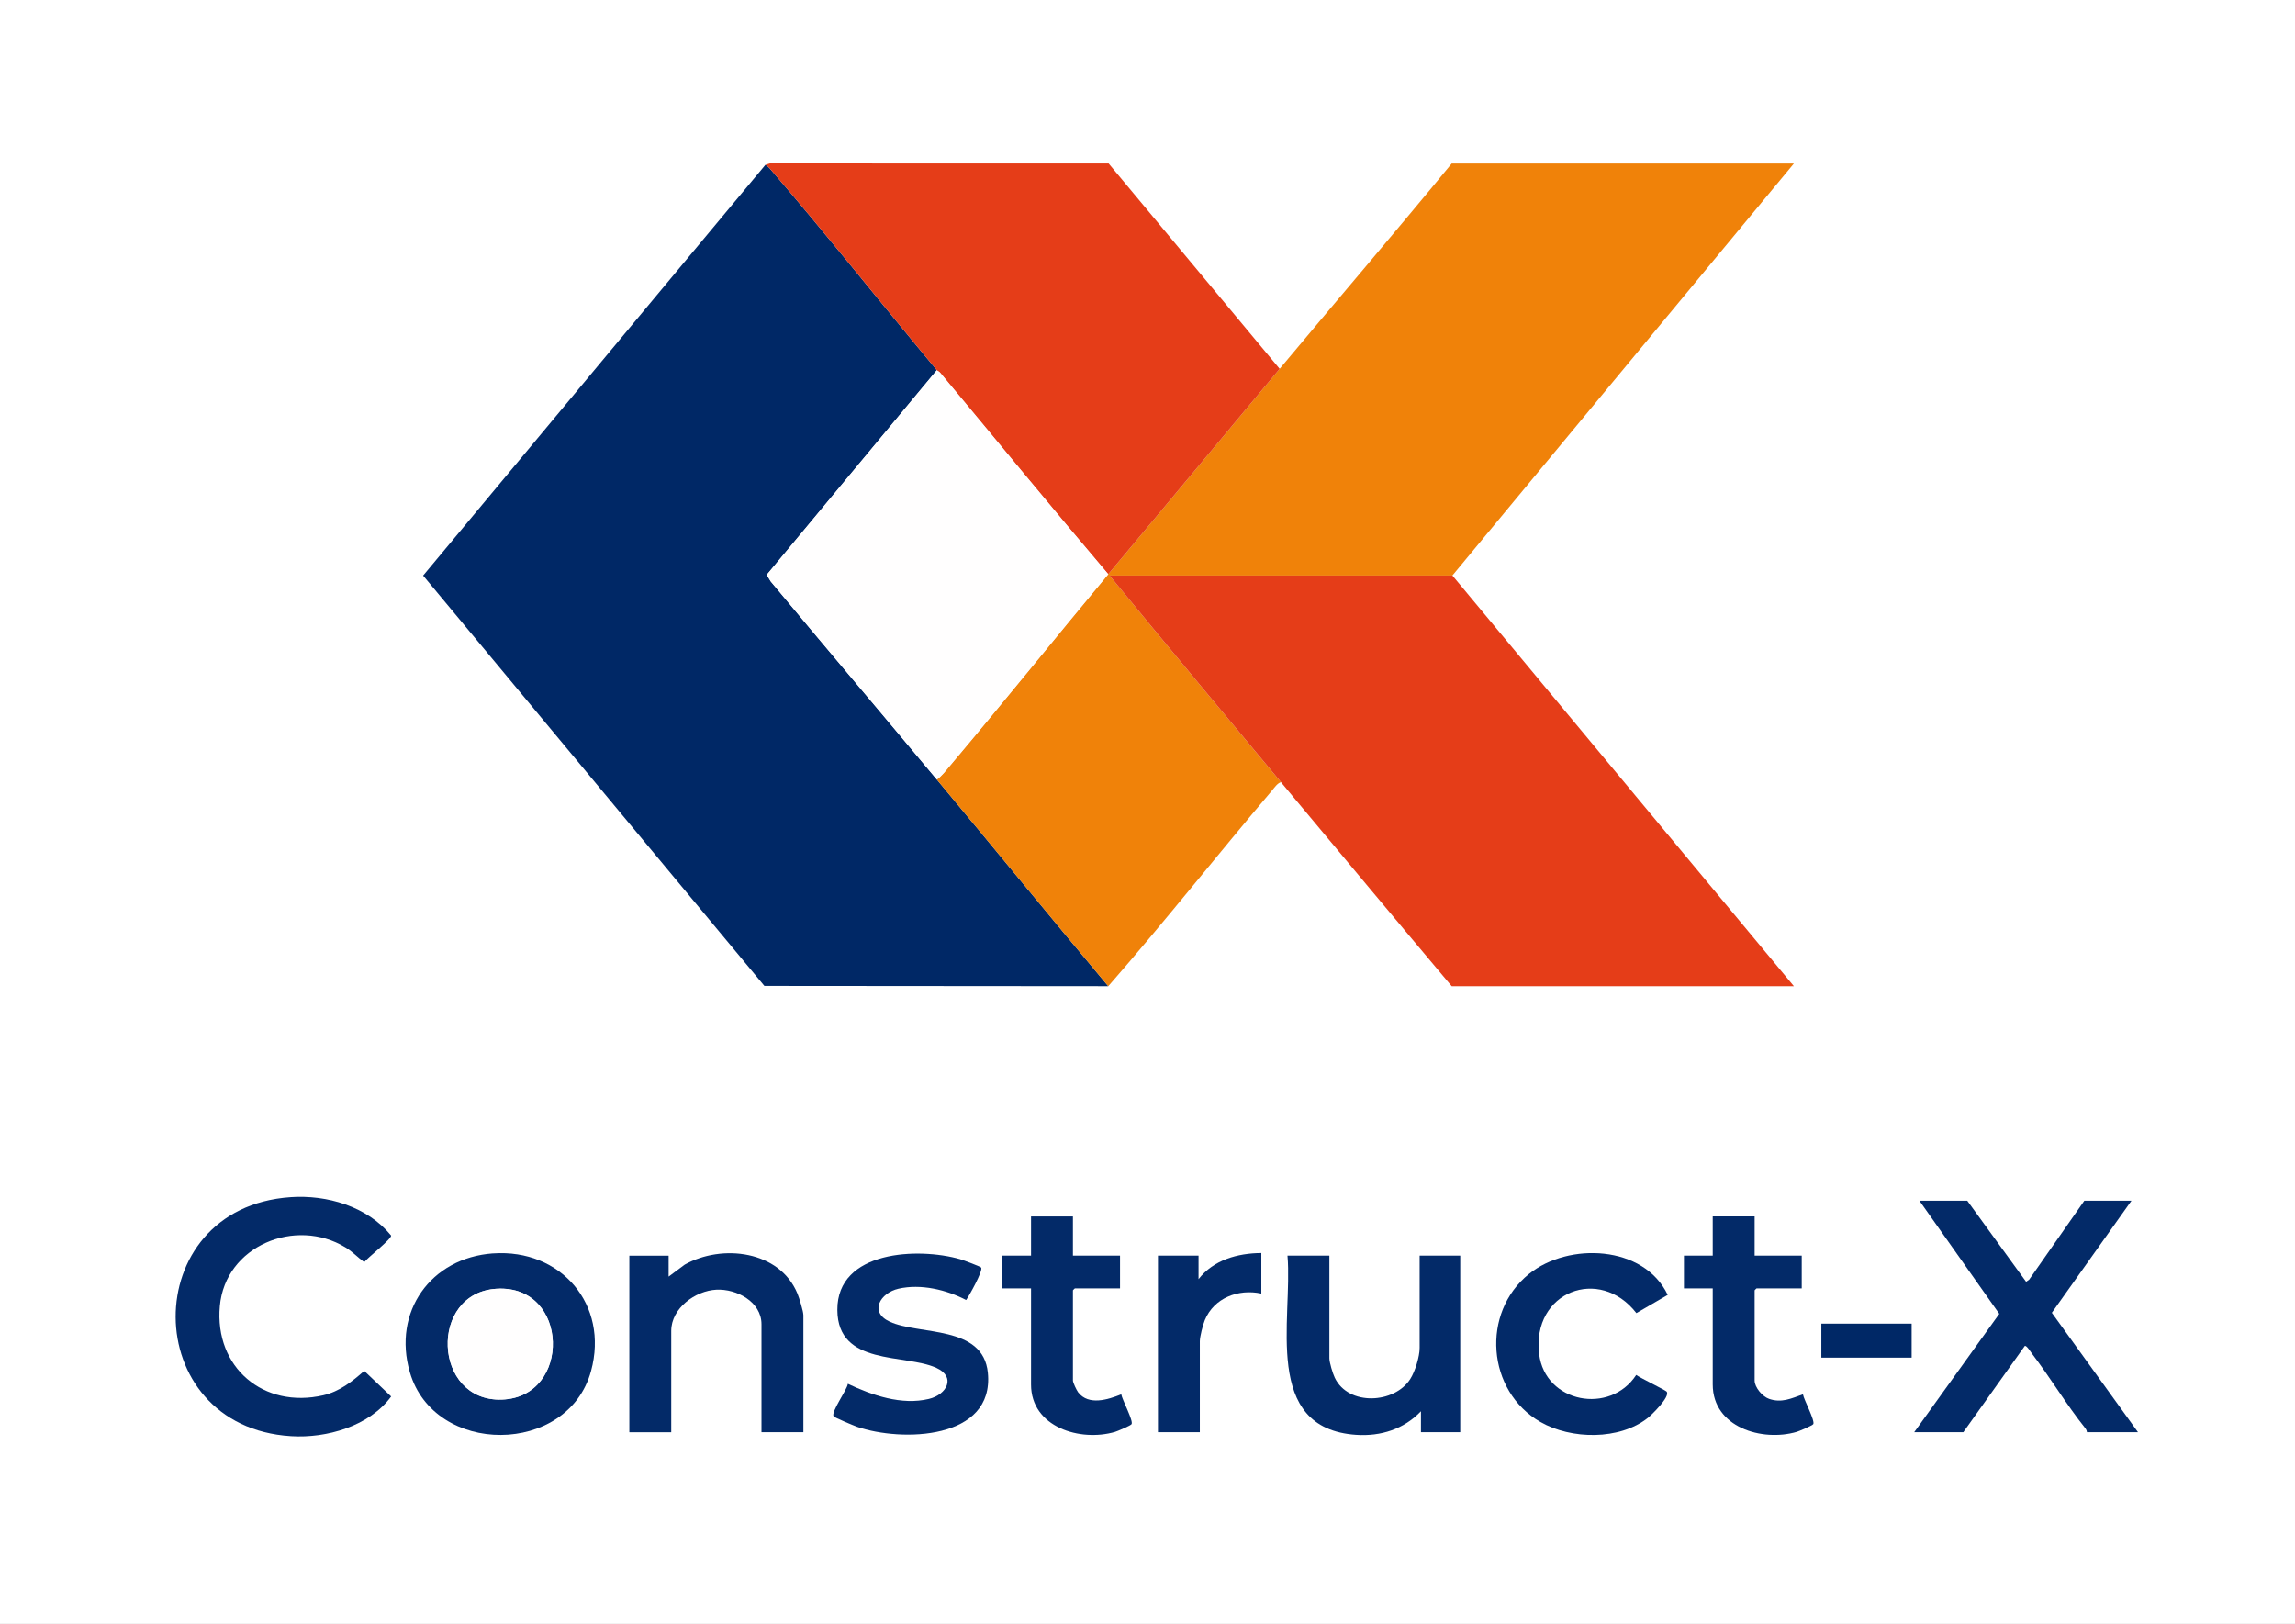
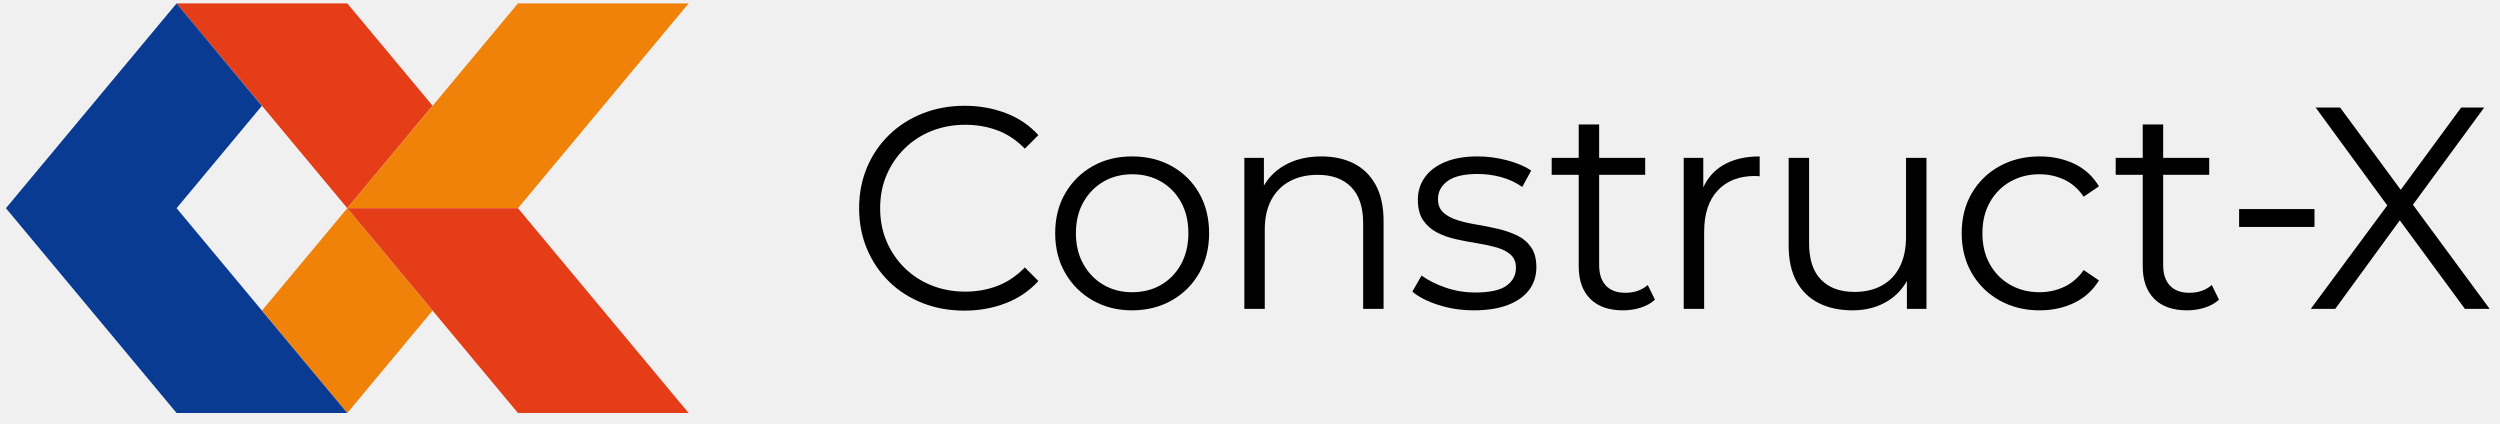
- <svg xmlns="http://www.w3.org/2000/svg" id="Ebene_1" version="1.1" viewBox="0 0 841.92 595.44">
-   <defs>
-     <style>
-       .st0 {
-         fill: #e53d18;
-       }
- 
-       .st1 {
-         fill: #032a68;
-       }
- 
-       .st2 {
-         fill: #fff;
-       }
- 
-       .st3 {
-         fill: #fffefe;
-       }
- 
-       .st4 {
-         fill: #f08209;
-       }
- 
-       .st5 {
-         fill: #002866;
-       }
-     </style>
-   </defs>
-   <path class="st2" d="M841.92,0v595.44H0V0h841.92ZM280.8,60.46l-125.57,150.68,125.19,150.53,126.14.1c20.48-23.4,39.84-47.98,60.01-71.72.87-1.03,2.04-2.8,3.35-3.13,20.84,24.98,41.68,49.97,62.64,74.85h125.52l-125.28-150.66,125.28-151.14h-125.52c-20.78,25.31-42.18,50.24-63.12,75.33l-62.74-75.34-124.27-.02-1.63.51ZM106.46,439.17c-56.36,3.99-55.8,84.19.34,87.66,13.02.8,28.74-3.68,36.68-14.56l-9.87-9.39c-4.37,3.88-9.11,7.58-14.96,8.94-21.91,5.1-40.04-10.15-38.01-32.72,1.99-22.14,27.81-32.65,46.03-21.56,2.7,1.64,4.46,3.63,6.93,5.44,1.18-1.55,10.08-8.52,9.87-9.74-8.73-10.68-23.55-15.03-37.02-14.08ZM721.68,440.46h-17.52l29.29,41.49-31.21,43.43h18l22.57-31.67c.7-.18,2.07,2.11,2.55,2.73,6.77,8.83,12.67,18.78,19.61,27.44.35.43.59.94.64,1.5h18.72l-31.61-43.82,29.21-41.11h-17.28l-20.24,28.95-1.12.8-21.6-29.75ZM393.6,446.22h-15.36v14.39h-10.56v12h10.56v35.27c0,15.69,18.1,21.12,30.82,17.37.93-.27,5.76-2.33,6.05-2.83.73-1.24-3.47-8.98-3.78-10.93-4.82,1.92-11.96,4.23-15.81-.74-.57-.74-1.92-3.57-1.92-4.32v-33.11c0-.05.67-.72.72-.72h16.56v-12h-17.28v-14.39ZM643.68,446.22h-15.36v14.39h-10.56v12h10.56v35.27c0,15.69,18.1,21.12,30.82,17.37.93-.27,5.76-2.33,6.05-2.83.73-1.24-3.47-8.98-3.78-10.93-4.25,1.49-7.83,3.28-12.45,1.66-2.41-.85-5.28-4.2-5.28-6.71v-33.11c0-.05.67-.72.72-.72h16.56v-12h-17.28v-14.39ZM180.86,459.8c-22.84,1.62-36.96,21.43-30.49,43.63,8.97,30.78,57.96,30.61,66.45-.48,6.66-24.39-11.1-44.91-35.96-43.14ZM294.72,525.39v-42.94c0-1.43-1.53-6.37-2.17-7.91-6.55-15.84-27.68-18.3-41.35-10.65l-5.92,4.4v-7.68h-14.4v64.77h15.36v-37.19c0-8.29,8.8-14.73,16.57-15.11s16.55,4.39,16.55,12.71v39.58h15.36ZM359.94,464.99c-.24-.38-6.7-2.78-7.72-3.07-15.26-4.39-45.13-3.26-45.02,18.61.11,20.68,24.72,15.96,36.33,21.26,7.28,3.32,3.86,9.79-2.71,11.38-10.01,2.43-20.81-1.28-29.77-5.54-.26,2.27-6.27,10.29-5.23,11.94.25.39,7.39,3.41,8.46,3.78,16.37,5.7,50.57,4.93,48.12-19.79-1.74-17.56-25.12-13.71-35.99-18.72-7.68-3.53-3.49-10.58,3.24-12.11,8.15-1.85,17.5.36,24.79,4.16,1.12-1.57,6.25-10.74,5.51-11.9ZM462.72,459.65c-8.73.09-17.5,2.5-23.04,9.6v-8.64h-14.88v64.77h15.36v-33.35c0-1.77,1.11-5.99,1.83-7.76,3.37-8.21,12.37-11.56,20.73-9.75v-14.87ZM611.46,510.57c-.34-.54-9.89-5.15-11.23-6.18-9.6,14.73-33.45,10.27-35.62-7.68-2.76-22.87,22.2-32.45,35.68-15.01l11.49-6.68c-8.74-18.3-36.38-19.39-50.9-7.67-17.64,14.24-15.49,42.98,4.22,54.29,11.29,6.47,29.01,6.74,39.43-1.53,1.5-1.19,8.1-7.66,6.91-9.53ZM487.68,460.61h-15.36c1.97,23.24-9.43,63.38,25.18,65.75,9.02.62,17.54-2.09,23.78-8.66v7.68h14.4v-64.77h-14.88v33.83c0,3.25-1.66,8.65-3.44,11.44-5.78,9.07-22.7,9.98-27.7-.46-.72-1.51-1.98-5.62-1.98-7.14v-37.66ZM701.28,485.56h-33.12v12.47h33.12v-12.47Z" />
-   <path class="st5" d="M343.68,135.79l-62.41,75.08,1.46,2.39c20.19,24.33,40.71,48.42,60.95,72.7,21.01,25.22,41.8,50.65,62.88,75.81l-126.14-.1-125.19-150.53,125.57-150.68c.65.36,1.2.86,1.69,1.43,20.8,24.24,40.77,49.4,61.19,73.9Z" />
-   <path class="st4" d="M469.44,135.31c20.94-25.08,42.34-50.02,63.12-75.33h125.52l-125.28,151.14h-125.76c20.82,25.38,41.85,50.61,62.88,75.81-1.31.33-2.47,2.1-3.35,3.13-20.17,23.74-39.53,48.32-60.01,71.72-21.08-25.16-41.87-50.59-62.88-75.81,1.88-1.37,3.31-3.29,4.79-5.05,19.59-23.21,38.73-47.04,58.09-70.28,20.92-25.1,41.93-50.23,62.88-75.33Z" />
-   <path class="st0" d="M532.8,211.11l125.28,150.66h-125.52c-20.96-24.88-41.8-49.87-62.64-74.85s-42.06-50.43-62.88-75.8h125.76Z" />
-   <path class="st0" d="M280.8,60.46l1.63-.51,124.27.02,62.74,75.34c-20.95,25.1-41.96,50.23-62.88,75.33-20.79-24.44-41.12-49.27-61.67-73.92-.37-.44-1-.68-1.21-.93-20.42-24.5-40.39-49.66-61.19-73.9-.48-.56-1.03-1.07-1.69-1.43Z" />
-   <path class="st1" d="M721.68,440.46l21.6,29.75,1.12-.8,20.24-28.95h17.28l-29.21,41.11,31.61,43.82h-18.72c-.05-.56-.29-1.07-.64-1.5-6.94-8.66-12.84-18.61-19.61-27.44-.47-.62-1.84-2.91-2.55-2.73l-22.57,31.67h-18l31.21-43.43-29.29-41.49h17.52Z" />
-   <path class="st1" d="M106.46,439.17c13.47-.95,28.3,3.39,37.02,14.08.21,1.22-8.69,8.19-9.87,9.74-2.47-1.81-4.23-3.8-6.93-5.44-18.22-11.08-44.04-.58-46.03,21.56-2.03,22.56,16.1,37.81,38.01,32.72,5.85-1.36,10.59-5.05,14.96-8.94l9.87,9.39c-7.94,10.88-23.66,15.37-36.68,14.56-56.15-3.46-56.7-83.67-.34-87.66Z" />
-   <path class="st1" d="M180.86,459.8c24.86-1.76,42.62,18.75,35.96,43.14-8.49,31.1-57.48,31.26-66.45.48-6.47-22.19,7.65-42,30.49-43.63ZM182.31,472.75c-25.1,1.35-23.62,41.51,1.78,40.67,25.68-.85,24.82-42.1-1.78-40.67Z" />
-   <path class="st1" d="M294.72,525.39h-15.36v-39.58c0-8.32-9.18-13.07-16.55-12.71-7.77.38-16.57,6.81-16.57,15.11v37.19h-15.36v-64.77h14.4v7.68l5.92-4.4c13.67-7.65,34.8-5.19,41.35,10.65.64,1.54,2.17,6.48,2.17,7.91v42.94Z" />
-   <path class="st1" d="M487.68,460.61v37.66c0,1.52,1.25,5.63,1.98,7.14,5.01,10.45,21.93,9.53,27.7.46,1.77-2.78,3.44-8.18,3.44-11.44v-33.83h14.88v64.77h-14.4v-7.68c-6.24,6.56-14.76,9.27-23.78,8.66-34.61-2.37-23.21-42.51-25.18-65.75h15.36Z" />
-   <path class="st1" d="M359.94,464.99c.74,1.16-4.39,10.33-5.51,11.9-7.29-3.8-16.64-6.01-24.79-4.16-6.73,1.53-10.92,8.58-3.24,12.11,10.88,5.01,34.25,1.16,35.99,18.72,2.45,24.73-31.75,25.49-48.12,19.79-1.06-.37-8.21-3.39-8.46-3.78-1.04-1.65,4.97-9.67,5.23-11.94,8.96,4.25,19.76,7.96,29.77,5.54,6.57-1.59,9.99-8.07,2.71-11.38-11.61-5.3-36.22-.58-36.33-21.26-.12-21.87,29.75-22.99,45.02-18.61,1.03.29,7.48,2.69,7.72,3.07Z" />
-   <path class="st1" d="M611.46,510.57c1.19,1.86-5.41,8.33-6.91,9.53-10.42,8.27-28.15,8-39.43,1.53-19.72-11.3-21.87-40.05-4.22-54.29,14.51-11.72,42.15-10.63,50.9,7.67l-11.49,6.68c-13.48-17.43-38.45-7.86-35.68,15.01,2.17,17.95,26.02,22.41,35.62,7.68,1.34,1.04,10.88,5.64,11.23,6.18Z" />
-   <path class="st1" d="M393.6,446.22v14.39h17.28v12h-16.56c-.05,0-.72.67-.72.72v33.11c0,.74,1.35,3.57,1.92,4.32,3.85,4.98,11,2.66,15.81.74.31,1.95,4.51,9.69,3.78,10.93-.29.5-5.12,2.55-6.05,2.83-12.72,3.74-30.82-1.69-30.82-17.37v-35.27h-10.56v-12h10.56v-14.39h15.36Z" />
-   <path class="st1" d="M643.68,446.22v14.39h17.28v12h-16.56c-.05,0-.72.67-.72.72v33.11c0,2.51,2.87,5.87,5.28,6.71,4.62,1.62,8.2-.16,12.45-1.66.31,1.95,4.51,9.69,3.78,10.93-.29.5-5.12,2.55-6.05,2.83-12.72,3.74-30.82-1.69-30.82-17.37v-35.27h-10.56v-12h10.56v-14.39h15.36Z" />
-   <path class="st1" d="M462.72,459.65v14.87c-8.36-1.81-17.36,1.54-20.73,9.75-.73,1.77-1.83,6-1.83,7.76v33.35h-15.36v-64.77h14.88v8.64c5.54-7.1,14.31-9.51,23.04-9.6Z" />
-   <rect class="st5" x="668.16" y="485.56" width="33.12" height="12.47" />
-   <path class="st3" d="M406.56,210.64c-19.36,23.24-38.51,47.07-58.09,70.28-1.48,1.76-2.91,3.68-4.79,5.05-20.24-24.29-40.75-48.37-60.95-72.7l-1.46-2.39,62.41-75.08c.21.25.84.49,1.21.93,20.55,24.65,40.88,49.48,61.67,73.92Z" />
-   <path class="st3" d="M182.31,472.75c26.61-1.44,27.47,39.82,1.78,40.67-25.41.84-26.89-39.31-1.78-40.67Z" />
+ <svg xmlns="http://www.w3.org/2000/svg" preserveAspectRatio="xMinYMin meet" viewBox="0 0 519 88">
+   <g>
+     <g>
+       <polygon fill="#E53D17" points="72.096,43.221 36.662,0.701 72.095,0.701 89.795,21.942   " />
+       <g>
+         <polygon fill="#F08109" points="72.095,43.221 54.406,64.449 72.094,85.742 89.795,64.49    " />
+         <polygon fill="#F08109" points="107.527,0.701 72.094,43.221 107.527,43.221 142.961,0.701    " />
+       </g>
+       <polygon fill="#E53D17" points="107.527,85.742 72.096,43.221 107.528,43.221 142.961,85.742   " />
+       <polygon fill="#0A3B93" points="36.662,43.221 36.661,43.221 54.363,21.978 36.662,0.701 1.229,43.221 1.229,43.221     36.662,85.742 72.095,85.742   " />
+     </g>
+     <g>
+       <path d="M187.791,30.83c1.593-1.573,3.465-2.787,5.614-3.644c2.15-0.855,4.48-1.284,6.988-1.284c2.389,0,4.618,0.389,6.688,1.165    c2.07,0.776,3.961,2.041,5.675,3.792l2.807-2.807c-1.832-2.03-4.082-3.553-6.749-4.568c-2.668-1.016-5.515-1.523-8.54-1.523    c-3.146,0-6.053,0.528-8.72,1.582c-2.668,1.056-4.987,2.539-6.958,4.45c-1.972,1.911-3.504,4.161-4.6,6.748    c-1.095,2.589-1.642,5.416-1.642,8.481c0,3.069,0.547,5.895,1.642,8.483c1.096,2.588,2.618,4.838,4.569,6.748    c1.951,1.912,4.26,3.395,6.928,4.449c2.667,1.057,5.574,1.582,8.721,1.582c3.064,0,5.932-0.516,8.6-1.553    c2.667-1.035,4.917-2.566,6.749-4.598l-2.807-2.809c-1.714,1.754-3.604,3.027-5.675,3.824s-4.3,1.193-6.688,1.193    c-2.508,0-4.838-0.426-6.988-1.283c-2.149-0.857-4.021-2.07-5.614-3.643c-1.593-1.574-2.837-3.404-3.731-5.496    c-0.896-2.09-1.344-4.389-1.344-6.899c0-2.508,0.447-4.807,1.344-6.898C184.954,34.234,186.198,32.403,187.791,30.83z" />
+       <path d="M281.051,33.935c-1.933-0.975-4.172-1.463-6.72-1.463c-3.026,0-5.635,0.648-7.823,1.941    c-1.771,1.046-3.132,2.428-4.121,4.112v-5.754h-4.062v31.356h4.24V47.643c0-2.386,0.448-4.429,1.344-6.123    c0.896-1.692,2.17-2.986,3.822-3.882s3.593-1.344,5.823-1.344c2.985,0,5.305,0.847,6.958,2.539    c1.651,1.692,2.479,4.19,2.479,7.497v17.797h4.24V45.912c0-3.028-0.548-5.536-1.642-7.527    C284.493,36.394,282.98,34.911,281.051,33.935z" />
+       <path d="M337.416,60.783c-1.753,0-3.096-0.498-4.03-1.494c-0.937-0.994-1.404-2.408-1.404-4.24V36.295h9.556v-3.524h-9.556v-6.928    h-4.24v6.928h-5.613v3.524h5.613v18.992c0,2.906,0.796,5.156,2.39,6.75c1.592,1.592,3.86,2.389,6.808,2.389    c1.234,0,2.438-0.18,3.613-0.537c1.174-0.359,2.18-0.916,3.016-1.674l-1.493-3.045C340.841,60.244,339.287,60.783,337.416,60.783z    " />
+       <path d="M243.275,34.503c-2.41-1.353-5.167-2.031-8.271-2.031c-3.067,0-5.793,0.678-8.183,2.031    c-2.389,1.354-4.281,3.225-5.674,5.614c-1.394,2.389-2.09,5.159-2.09,8.303c0,3.105,0.696,5.863,2.09,8.271    c1.393,2.408,3.294,4.301,5.703,5.674s5.126,2.061,8.153,2.061c3.064,0,5.812-0.688,8.241-2.061s4.33-3.266,5.703-5.674    c1.374-2.408,2.062-5.166,2.062-8.271c0-3.144-0.688-5.914-2.062-8.303C247.575,37.728,245.684,35.857,243.275,34.503z     M245.187,54.84c-1.016,1.852-2.4,3.285-4.151,4.301c-1.753,1.016-3.763,1.523-6.031,1.523c-2.19,0-4.161-0.508-5.913-1.523    s-3.146-2.449-4.181-4.301c-1.035-1.852-1.553-3.992-1.553-6.42c0-2.469,0.518-4.62,1.553-6.452    c1.034-1.831,2.429-3.255,4.181-4.27s3.741-1.523,5.973-1.523c2.229,0,4.219,0.508,5.972,1.523    c1.751,1.015,3.136,2.439,4.151,4.27c1.015,1.832,1.522,3.983,1.522,6.452C246.709,50.848,246.201,52.988,245.187,54.84z" />
+       <path d="M314.918,48.867c-1.214-0.576-2.548-1.035-4-1.373c-1.454-0.338-2.907-0.627-4.36-0.867    c-1.454-0.238-2.787-0.545-4.001-0.924c-1.215-0.377-2.19-0.902-2.927-1.583c-0.737-0.678-1.105-1.614-1.105-2.809    c0-1.513,0.667-2.757,2.001-3.733c1.334-0.975,3.414-1.463,6.241-1.463c1.592,0,3.185,0.209,4.778,0.627    c1.592,0.418,3.085,1.105,4.479,2.061l1.852-3.405c-1.313-0.875-2.985-1.582-5.017-2.12c-2.031-0.537-4.061-0.806-6.092-0.806    c-2.668,0-4.927,0.388-6.778,1.165c-1.852,0.776-3.255,1.842-4.211,3.195c-0.955,1.354-1.433,2.887-1.433,4.599    c0,1.791,0.367,3.229,1.104,4.301c0.736,1.074,1.702,1.92,2.896,2.537c1.194,0.619,2.518,1.086,3.972,1.404    c1.453,0.32,2.916,0.598,4.39,0.836c1.473,0.238,2.808,0.529,4.002,0.867s2.158,0.836,2.896,1.492    c0.736,0.656,1.105,1.562,1.105,2.717c0,1.553-0.657,2.799-1.972,3.732c-1.313,0.938-3.464,1.404-6.451,1.404    c-2.189,0-4.279-0.348-6.271-1.045s-3.623-1.523-4.897-2.479l-1.911,3.344c1.314,1.115,3.125,2.041,5.436,2.777    c2.309,0.736,4.757,1.105,7.346,1.105c2.747,0,5.086-0.369,7.018-1.105c1.931-0.736,3.404-1.771,4.42-3.105    c1.015-1.334,1.522-2.916,1.522-4.748c0-1.711-0.369-3.096-1.104-4.15C317.108,50.262,316.134,49.445,314.918,48.867z" />
+       <path d="M353.601,38.902v-6.131h-4.062v31.356h4.241V48.121c0-3.701,0.936-6.561,2.808-8.572c1.871-2.01,4.458-3.016,7.764-3.016    c0.158,0,0.318,0.01,0.477,0.03c0.159,0.021,0.319,0.03,0.479,0.03v-4.121c-3.066,0-5.634,0.627-7.704,1.881    C355.812,35.438,354.498,36.971,353.601,38.902z" />
+       <rect x="464.84" y="43.405" width="15.647" height="3.704" />
+       <polygon points="516.858,64.127 500.919,42.502 515.724,22.319 510.945,22.319 498.395,39.405 485.803,22.319 480.726,22.319     495.599,42.646 479.711,64.127 484.786,64.127 498.198,45.74 511.722,64.127   " />
+       <path d="M454.509,60.783c-1.753,0-3.098-0.498-4.032-1.494c-0.937-0.994-1.403-2.408-1.403-4.24V36.295h9.557v-3.524h-9.557    v-6.928h-4.241v6.928h-5.612v3.524h5.612v18.992c0,2.906,0.797,5.156,2.39,6.75c1.592,1.592,3.862,2.389,6.809,2.389    c1.233,0,2.438-0.18,3.613-0.537c1.174-0.359,2.18-0.916,3.016-1.674l-1.493-3.045C457.932,60.244,456.38,60.783,454.509,60.783z" />
+       <path d="M417.343,37.698c1.792-1.015,3.802-1.523,6.032-1.523c1.87,0,3.603,0.379,5.195,1.135    c1.592,0.756,2.927,1.931,4.002,3.523l3.165-2.15c-1.233-2.07-2.926-3.622-5.076-4.658c-2.149-1.035-4.56-1.553-7.227-1.553    c-3.105,0-5.883,0.678-8.331,2.031c-2.449,1.354-4.37,3.225-5.764,5.614c-1.395,2.389-2.09,5.159-2.09,8.303    c0,3.105,0.695,5.863,2.09,8.271c1.394,2.408,3.314,4.301,5.764,5.674c2.448,1.373,5.226,2.061,8.331,2.061    c2.667,0,5.077-0.527,7.227-1.584c2.15-1.053,3.843-2.598,5.076-4.627l-3.165-2.15c-1.075,1.553-2.41,2.707-4.002,3.463    c-1.593,0.758-3.325,1.137-5.195,1.137c-2.23,0-4.24-0.508-6.032-1.523c-1.791-1.016-3.205-2.439-4.24-4.271    c-1.036-1.83-1.553-3.98-1.553-6.449s0.517-4.62,1.553-6.452C414.138,40.137,415.552,38.713,417.343,37.698z" />
+       <path d="M395.693,49.197c0,2.389-0.429,4.439-1.284,6.15c-0.856,1.713-2.091,3.016-3.703,3.912s-3.515,1.344-5.703,1.344    c-2.986,0-5.307-0.846-6.958-2.539c-1.652-1.691-2.479-4.211-2.479-7.555V32.771h-4.241v18.217c0,2.986,0.547,5.475,1.644,7.465    c1.094,1.99,2.637,3.484,4.628,4.479c1.991,0.996,4.319,1.494,6.987,1.494c2.787,0,5.227-0.648,7.316-1.941    c1.687-1.043,2.998-2.434,3.972-4.139v5.781h4.062V32.771h-4.24V49.197z" />
+     </g>
+   </g>
</svg>
